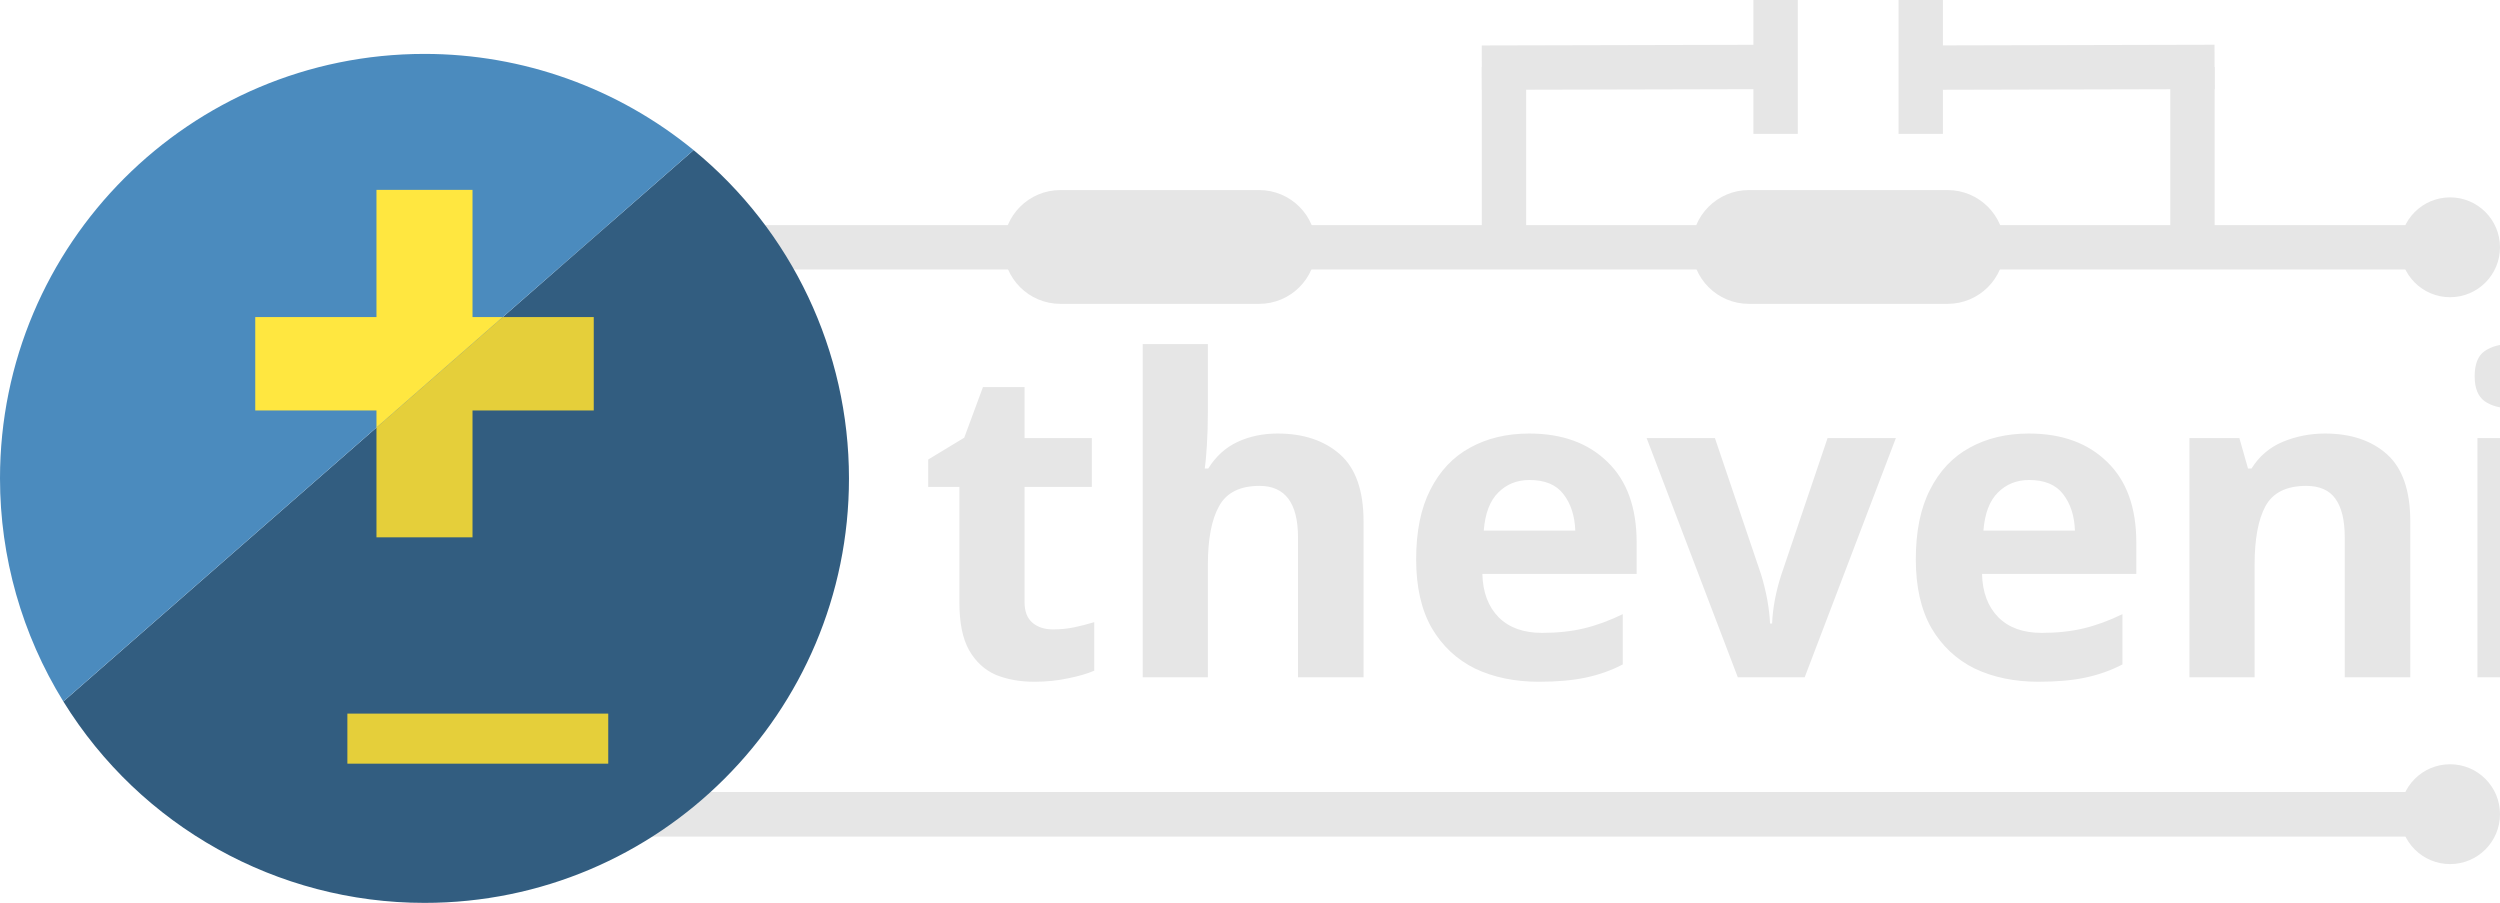
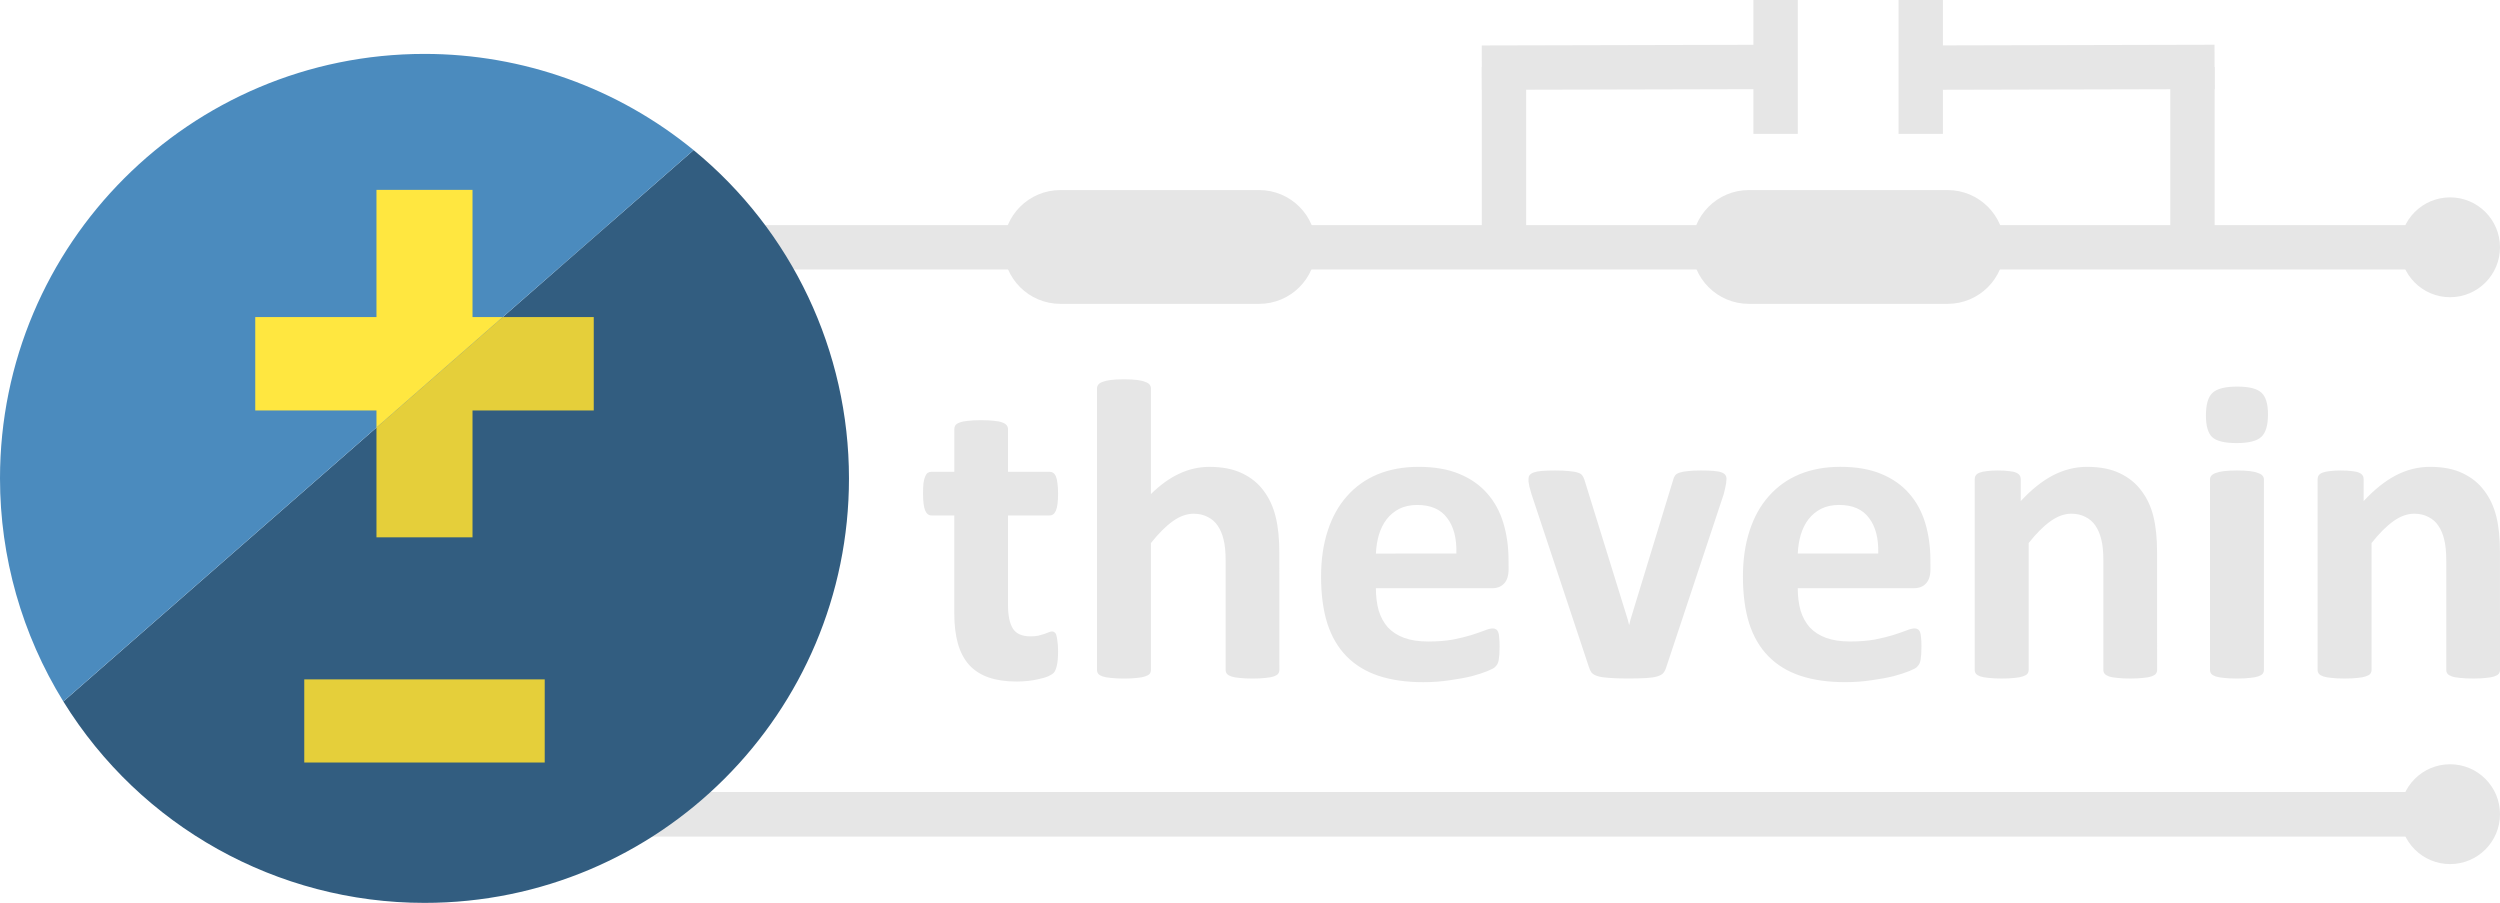
<svg xmlns="http://www.w3.org/2000/svg" width="112.674mm" height="40.692mm" viewBox="0 0 112.674 40.692" version="1.1" id="svg1" xml:space="preserve">
  <defs id="defs1" />
  <g id="layer1" transform="translate(-48.66293,-49.81249)">
-     <g id="g67">
+     <g id="g87">
      <path style="fill:#e6e6e6;fill-opacity:1;stroke:#e6e6e6;stroke-width:2;stroke-dasharray:none;stroke-opacity:1" d="m 73.806,86.507 h 85.281" id="path39" />
      <path style="fill:#e6e6e6;fill-opacity:1;stroke:#e6e6e6;stroke-width:2;stroke-dasharray:none;stroke-opacity:1" d="m 73.806,60.958 h 85.281" id="path40" />
      <path style="fill:#e6e6e6;fill-opacity:1;stroke:#e6e6e6;stroke-width:2;stroke-dasharray:none;stroke-opacity:1" d="m 73.806,86.507 h 85.281" id="path41" />
-       <text xml:space="preserve" style="font-style:normal;font-variant:normal;font-weight:bold;font-stretch:normal;font-size:19.756px;line-height:0.9;font-family:Calibri;-inkscape-font-specification:'Calibri, Bold';font-variant-ligatures:normal;font-variant-caps:normal;font-variant-numeric:normal;font-variant-east-asian:normal;fill:#e6e6e6;fill-opacity:1;stroke:none;stroke-width:2;stroke-dasharray:none;stroke-opacity:1" x="90.042" y="80.336" id="text41">
-         <tspan id="tspan41" style="font-style:normal;font-variant:normal;font-weight:bold;font-stretch:normal;font-size:19.756px;font-family:Calibri;-inkscape-font-specification:'Calibri, Bold';font-variant-ligatures:normal;font-variant-caps:normal;font-variant-numeric:normal;font-variant-east-asian:normal;fill:#e6e6e6;fill-opacity:1;stroke:none;stroke-width:2" x="90.042" y="80.336">thevenin</tspan>
-       </text>
+       <path d="m 96.35,79.159 q 0,0.424 -0.058,0.656 -0.048,0.222 -0.135,0.318 -0.087,0.087 -0.26,0.164 -0.164,0.068 -0.395,0.116 -0.222,0.058 -0.492,0.087 -0.26,0.029 -0.531,0.029 -0.723,0 -1.254,-0.183 Q 92.694,80.162 92.347,79.786 92,79.4 91.836,78.821 91.672,78.242 91.672,77.451 v -4.408 h -1.032 q -0.183,0 -0.28,-0.222 -0.096,-0.232 -0.096,-0.762 0,-0.28 0.019,-0.473 0.029,-0.193 0.077,-0.299 0.048,-0.116 0.116,-0.164 0.077,-0.048 0.174,-0.048 h 1.023 v -1.92 q 0,-0.096 0.048,-0.174 0.058,-0.077 0.193,-0.125 0.145,-0.058 0.376,-0.077 0.241,-0.029 0.588,-0.029 0.357,0 0.588,0.029 0.241,0.019 0.376,0.077 0.135,0.048 0.193,0.125 0.058,0.077 0.058,0.174 v 1.92 h 1.871 q 0.096,0 0.164,0.048 0.077,0.048 0.125,0.164 0.048,0.106 0.068,0.299 0.029,0.193 0.029,0.473 0,0.531 -0.096,0.762 -0.096,0.222 -0.28,0.222 H 94.093 v 4.042 q 0,0.704 0.222,1.061 0.222,0.347 0.791,0.347 0.193,0 0.347,-0.029 0.154,-0.039 0.27,-0.077 0.125,-0.048 0.203,-0.077 0.087,-0.039 0.154,-0.039 0.058,0 0.106,0.039 0.058,0.029 0.087,0.135 0.029,0.096 0.048,0.27 0.029,0.174 0.029,0.444 z m 9.974,0.849 q 0,0.096 -0.058,0.174 -0.058,0.068 -0.193,0.116 -0.135,0.048 -0.376,0.068 -0.232,0.029 -0.579,0.029 -0.357,0 -0.598,-0.029 -0.232,-0.019 -0.367,-0.068 -0.135,-0.048 -0.193,-0.116 -0.058,-0.077 -0.058,-0.174 v -4.91 q 0,-0.627 -0.097,-0.984 -0.087,-0.357 -0.26,-0.608 -0.174,-0.26 -0.453,-0.395 -0.27,-0.145 -0.637,-0.145 -0.463,0 -0.936,0.338 -0.473,0.338 -0.984,0.984 v 5.72 q 0,0.096 -0.058,0.174 -0.058,0.068 -0.203,0.116 -0.135,0.048 -0.367,0.068 -0.232,0.029 -0.588,0.029 -0.357,0 -0.588,-0.029 -0.232,-0.019 -0.376,-0.068 -0.135,-0.048 -0.193,-0.116 -0.058,-0.077 -0.058,-0.174 v -12.685 q 0,-0.096 0.058,-0.174 0.058,-0.077 0.193,-0.125 0.145,-0.058 0.376,-0.087 0.232,-0.029 0.588,-0.029 0.357,0 0.588,0.029 0.232,0.029 0.367,0.087 0.145,0.048 0.203,0.125 0.058,0.077 0.058,0.174 v 4.756 q 0.627,-0.617 1.273,-0.916 0.656,-0.309 1.36,-0.309 0.878,0 1.476,0.289 0.608,0.289 0.974,0.791 0.376,0.502 0.54,1.177 0.164,0.666 0.164,1.621 z m 10.331,-4.553 q 0,0.444 -0.203,0.656 -0.193,0.212 -0.54,0.212 h -5.238 q 0,0.55 0.125,1.003 0.135,0.444 0.415,0.762 0.289,0.309 0.733,0.473 0.453,0.164 1.08,0.164 0.637,0 1.119,-0.087 0.482,-0.096 0.83,-0.203 0.357,-0.116 0.588,-0.203 0.232,-0.096 0.376,-0.096 0.087,0 0.145,0.039 0.058,0.029 0.097,0.116 0.039,0.087 0.048,0.251 0.019,0.154 0.019,0.395 0,0.212 -0.01,0.367 -0.01,0.145 -0.029,0.251 -0.019,0.106 -0.058,0.183 -0.039,0.068 -0.106,0.135 -0.058,0.068 -0.338,0.183 -0.28,0.116 -0.714,0.232 -0.434,0.106 -0.994,0.183 -0.559,0.087 -1.196,0.087 -1.148,0 -2.016,-0.289 -0.859,-0.289 -1.437,-0.878 -0.579,-0.588 -0.868,-1.486 -0.28,-0.897 -0.28,-2.103 0,-1.148 0.299,-2.064 0.299,-0.926 0.868,-1.563 0.569,-0.646 1.379,-0.984 0.82,-0.338 1.842,-0.338 1.08,0 1.842,0.318 0.772,0.318 1.264,0.887 0.492,0.559 0.723,1.331 0.232,0.772 0.232,1.678 z m -2.354,-0.695 q 0.029,-1.023 -0.415,-1.601 -0.434,-0.588 -1.35,-0.588 -0.463,0 -0.81,0.174 -0.338,0.174 -0.569,0.473 -0.222,0.289 -0.347,0.695 -0.116,0.395 -0.135,0.849 z m 12.174,-3.367 q 0,0.048 -0.01,0.116 0,0.068 -0.019,0.154 -0.01,0.077 -0.039,0.183 -0.019,0.106 -0.058,0.241 l -2.585,7.785 q -0.048,0.164 -0.135,0.27 -0.077,0.096 -0.27,0.154 -0.183,0.058 -0.511,0.077 -0.318,0.019 -0.839,0.019 -0.511,0 -0.839,-0.029 -0.318,-0.019 -0.502,-0.077 -0.183,-0.058 -0.27,-0.154 -0.077,-0.106 -0.125,-0.26 l -2.585,-7.785 q -0.058,-0.193 -0.097,-0.347 -0.029,-0.154 -0.039,-0.222 0,-0.068 0,-0.125 0,-0.096 0.048,-0.164 0.058,-0.077 0.193,-0.125 0.135,-0.048 0.367,-0.068 0.241,-0.019 0.598,-0.019 0.396,0 0.637,0.029 0.241,0.019 0.376,0.068 0.145,0.039 0.203,0.125 0.058,0.077 0.097,0.193 l 1.958,6.318 0.058,0.241 0.058,-0.241 1.929,-6.318 q 0.029,-0.116 0.087,-0.193 0.068,-0.087 0.203,-0.125 0.135,-0.048 0.357,-0.068 0.232,-0.029 0.598,-0.029 0.357,0 0.579,0.019 0.232,0.019 0.357,0.068 0.125,0.048 0.174,0.125 0.048,0.068 0.048,0.164 z m 9.193,4.061 q 0,0.444 -0.203,0.656 -0.193,0.212 -0.54,0.212 h -5.238 q 0,0.55 0.125,1.003 0.135,0.444 0.415,0.762 0.289,0.309 0.733,0.473 0.453,0.164 1.08,0.164 0.637,0 1.119,-0.087 0.482,-0.096 0.83,-0.203 0.357,-0.116 0.588,-0.203 0.232,-0.096 0.376,-0.096 0.087,0 0.145,0.039 0.058,0.029 0.097,0.116 0.039,0.087 0.048,0.251 0.019,0.154 0.019,0.395 0,0.212 -0.01,0.367 -0.01,0.145 -0.029,0.251 -0.019,0.106 -0.058,0.183 -0.039,0.068 -0.106,0.135 -0.058,0.068 -0.338,0.183 -0.28,0.116 -0.714,0.232 -0.434,0.106 -0.994,0.183 -0.559,0.087 -1.196,0.087 -1.148,0 -2.016,-0.289 -0.859,-0.289 -1.437,-0.878 -0.579,-0.588 -0.868,-1.486 -0.28,-0.897 -0.28,-2.103 0,-1.148 0.299,-2.064 0.299,-0.926 0.868,-1.563 0.569,-0.646 1.379,-0.984 0.82,-0.338 1.842,-0.338 1.08,0 1.842,0.318 0.772,0.318 1.264,0.887 0.492,0.559 0.723,1.331 0.232,0.772 0.232,1.678 z m -2.354,-0.695 q 0.029,-1.023 -0.415,-1.601 -0.434,-0.588 -1.35,-0.588 -0.463,0 -0.81,0.174 -0.338,0.174 -0.569,0.473 -0.222,0.289 -0.347,0.695 -0.116,0.395 -0.135,0.849 z m 12.569,5.248 q 0,0.096 -0.058,0.174 -0.058,0.068 -0.193,0.116 -0.135,0.048 -0.376,0.068 -0.232,0.029 -0.579,0.029 -0.357,0 -0.598,-0.029 -0.232,-0.019 -0.367,-0.068 -0.135,-0.048 -0.193,-0.116 -0.058,-0.077 -0.058,-0.174 v -4.91 q 0,-0.627 -0.097,-0.984 -0.087,-0.357 -0.26,-0.608 -0.174,-0.26 -0.453,-0.395 -0.27,-0.145 -0.637,-0.145 -0.463,0 -0.936,0.338 -0.473,0.338 -0.984,0.984 v 5.72 q 0,0.096 -0.058,0.174 -0.058,0.068 -0.203,0.116 -0.135,0.048 -0.367,0.068 -0.232,0.029 -0.588,0.029 -0.357,0 -0.588,-0.029 -0.232,-0.019 -0.376,-0.068 -0.135,-0.048 -0.193,-0.116 -0.058,-0.077 -0.058,-0.174 v -8.604 q 0,-0.096 0.048,-0.164 0.048,-0.077 0.174,-0.125 0.125,-0.048 0.318,-0.068 0.203,-0.029 0.502,-0.029 0.309,0 0.511,0.029 0.203,0.019 0.309,0.068 0.116,0.048 0.164,0.125 0.048,0.068 0.048,0.164 v 0.994 q 0.714,-0.772 1.447,-1.158 0.743,-0.386 1.543,-0.386 0.878,0 1.476,0.289 0.608,0.289 0.974,0.791 0.376,0.492 0.54,1.158 0.164,0.666 0.164,1.601 z m 4.814,0 q 0,0.096 -0.058,0.174 -0.058,0.068 -0.203,0.116 -0.135,0.048 -0.367,0.068 -0.232,0.029 -0.588,0.029 -0.357,0 -0.588,-0.029 -0.232,-0.019 -0.376,-0.068 -0.135,-0.048 -0.193,-0.116 -0.058,-0.077 -0.058,-0.174 v -8.585 q 0,-0.096 0.058,-0.164 0.058,-0.077 0.193,-0.125 0.145,-0.058 0.376,-0.087 0.232,-0.029 0.588,-0.029 0.357,0 0.588,0.029 0.232,0.029 0.367,0.087 0.145,0.048 0.203,0.125 0.058,0.068 0.058,0.164 z m 0.183,-11.518 q 0,0.733 -0.299,1.013 -0.299,0.28 -1.109,0.28 -0.82,0 -1.109,-0.27 -0.28,-0.27 -0.28,-0.974 0,-0.733 0.289,-1.013 0.299,-0.289 1.119,-0.289 0.81,0 1.1,0.28 0.289,0.27 0.289,0.974 z m 10.457,11.518 q 0,0.096 -0.058,0.174 -0.058,0.068 -0.193,0.116 -0.135,0.048 -0.376,0.068 -0.232,0.029 -0.579,0.029 -0.357,0 -0.598,-0.029 -0.232,-0.019 -0.367,-0.068 -0.135,-0.048 -0.193,-0.116 -0.058,-0.077 -0.058,-0.174 v -4.91 q 0,-0.627 -0.097,-0.984 -0.087,-0.357 -0.26,-0.608 -0.174,-0.26 -0.453,-0.395 -0.27,-0.145 -0.637,-0.145 -0.463,0 -0.936,0.338 -0.473,0.338 -0.984,0.984 v 5.72 q 0,0.096 -0.058,0.174 -0.058,0.068 -0.203,0.116 -0.135,0.048 -0.367,0.068 -0.232,0.029 -0.588,0.029 -0.357,0 -0.588,-0.029 -0.232,-0.019 -0.376,-0.068 -0.135,-0.048 -0.193,-0.116 -0.058,-0.077 -0.058,-0.174 v -8.604 q 0,-0.096 0.048,-0.164 0.048,-0.077 0.174,-0.125 0.125,-0.048 0.318,-0.068 0.203,-0.029 0.502,-0.029 0.309,0 0.511,0.029 0.203,0.019 0.309,0.068 0.116,0.048 0.164,0.125 0.048,0.068 0.048,0.164 v 0.994 q 0.714,-0.772 1.447,-1.158 0.743,-0.386 1.543,-0.386 0.878,0 1.476,0.289 0.608,0.289 0.974,0.791 0.376,0.492 0.54,1.158 0.164,0.666 0.164,1.601 z" id="text41" style="font-weight:bold;font-size:19.756px;line-height:0.9;font-family:Calibri;-inkscape-font-specification:'Calibri, Bold';fill:#e6e6e6;stroke-width:2" aria-label="thevenin" />
      <ellipse style="fill:#e6e6e6;fill-opacity:1;stroke:#e6e6e6;stroke-width:1.552;stroke-dasharray:none;stroke-opacity:1" id="ellipse41" cx="159.087" cy="86.507" rx="1.474" ry="1.474" />
      <ellipse style="fill:#e6e6e6;fill-opacity:1;stroke:#e6e6e6;stroke-width:1.552;stroke-dasharray:none;stroke-opacity:1" id="ellipse42" cx="159.087" cy="60.958" rx="1.474" ry="1.474" />
      <rect style="fill:#e6e6e6;fill-opacity:1;stroke:#e6e6e6;stroke-width:2.042;stroke-dasharray:none;stroke-opacity:1" id="rect42" width="12.047" height="3.086" x="94.909" y="59.4" ry="1.543" />
      <rect style="fill:#e6e6e6;fill-opacity:1;stroke:#e6e6e6;stroke-width:2.042;stroke-dasharray:none;stroke-opacity:1" id="rect43" width="12.047" height="3.086" x="125.938" y="59.4" ry="1.543" />
      <path style="fill:#e6e6e6;fill-opacity:1;stroke:#e6e6e6;stroke-width:2;stroke-dasharray:none;stroke-opacity:1" d="m 115.447,52.861 13.241,-0.032" id="path43" />
      <path style="fill:#e6e6e6;fill-opacity:1;stroke:#e6e6e6;stroke-width:2;stroke-dasharray:none;stroke-opacity:1" d="m 116.447,52.829 v 8.114" id="path44" />
      <path style="fill:#e6e6e6;fill-opacity:1;stroke:#e6e6e6;stroke-width:2;stroke-dasharray:none;stroke-opacity:1" d="m 135.232,52.861 13.241,-0.032" id="path45" />
      <path style="fill:#e6e6e6;fill-opacity:1;stroke:#e6e6e6;stroke-width:2;stroke-dasharray:none;stroke-opacity:1" d="m 147.476,52.829 v 8.114" id="path46" />
      <path style="fill:#e6e6e6;fill-opacity:1;stroke:#e6e6e6;stroke-width:2;stroke-dasharray:none;stroke-opacity:1" d="m 128.688,49.812 v 6.034" id="path47" />
      <path style="fill:#e6e6e6;fill-opacity:1;stroke:#e6e6e6;stroke-width:2;stroke-dasharray:none;stroke-opacity:1" d="m 135.23,49.812 v 6.034" id="path48" />
      <path id="path49" style="fill:#325d80;fill-opacity:1;stroke-width:0.5" d="m 79.923,56.578 a 19.131,19.131 0 0 1 7.003,14.796 v 0 a 19.131,19.131 0 0 1 -19.131,19.131 19.131,19.131 0 0 1 -16.277,-9.078" />
      <path id="path50" style="fill:#4b8bbe;fill-opacity:1;stroke-width:0.5" d="M 51.517,81.426 A 19.131,19.131 0 0 1 48.663,71.373 19.131,19.131 0 0 1 67.794,52.242 19.131,19.131 0 0 1 79.923,56.578" />
-       <path id="path51" style="font-style:normal;font-variant:normal;font-weight:normal;font-stretch:normal;font-size:25.4px;line-height:0.9;font-family:'Bauhaus 93';-inkscape-font-specification:'Bauhaus 93, Normal';font-variant-ligatures:normal;font-variant-caps:normal;font-variant-numeric:normal;font-variant-east-asian:normal;fill:#ffe740;fill-opacity:1;stroke:none;stroke-width:0.602;stroke-opacity:1" d="m 71.32,64.103 h -1.361 v -5.732 h -4.329 v 0 5.732 h -5.463 v 4.21 h 5.463 v 0.768" />
-       <path id="path52" style="font-style:normal;font-variant:normal;font-weight:normal;font-stretch:normal;font-size:25.4px;line-height:0.9;font-family:'Bauhaus 93';-inkscape-font-specification:'Bauhaus 93, Normal';font-variant-ligatures:normal;font-variant-caps:normal;font-variant-numeric:normal;font-variant-east-asian:normal;fill:#e5cf3a;fill-opacity:1;stroke:none;stroke-width:0.602;stroke-opacity:1" d="m 65.63,69.08 v 1.69 3.26 h 4.329 v -5.717 h 5.464 v -4.21 h -2.171 -1.931" />
-       <text xml:space="preserve" style="font-style:normal;font-variant:normal;font-weight:normal;font-stretch:normal;font-size:37.5px;line-height:0.9;font-family:'Bauhaus 93';-inkscape-font-specification:'Bauhaus 93, Normal';font-variant-ligatures:normal;font-variant-caps:normal;font-variant-numeric:normal;font-variant-east-asian:normal;fill:#e5cf3a;fill-opacity:1;stroke:none;stroke-width:0.738;stroke-opacity:1" x="48.163" y="117.679" id="text52" transform="scale(1.295085,0.7721501)">
-         <tspan id="tspan52" style="font-style:normal;font-variant:normal;font-weight:normal;font-stretch:normal;font-size:37.5px;font-family:'Bauhaus 93';-inkscape-font-specification:'Bauhaus 93, Normal';font-variant-ligatures:normal;font-variant-caps:normal;font-variant-numeric:normal;font-variant-east-asian:normal;fill:#e5cf3a;fill-opacity:1;stroke:none;stroke-width:0.738" x="48.163" y="117.679">-</tspan>
-       </text>
+       <path id="path80" style="font-style:normal;font-variant:normal;font-weight:normal;font-stretch:normal;font-size:25.4px;line-height:0.9;font-family:'Bauhaus 93';-inkscape-font-specification:'Bauhaus 93, Normal';font-variant-ligatures:normal;font-variant-caps:normal;font-variant-numeric:normal;font-variant-east-asian:normal;fill:#ffe740;fill-opacity:1;stroke:none;stroke-width:0.602;stroke-opacity:1" d="m 71.32,64.103 h -1.361 v -5.732 h -4.329 v 0 5.732 h -5.463 v 4.21 h 5.463 v 0.768" />
+       <path id="path81" style="font-style:normal;font-variant:normal;font-weight:normal;font-stretch:normal;font-size:25.4px;line-height:0.9;font-family:'Bauhaus 93';-inkscape-font-specification:'Bauhaus 93, Normal';font-variant-ligatures:normal;font-variant-caps:normal;font-variant-numeric:normal;font-variant-east-asian:normal;fill:#e5cf3a;fill-opacity:1;stroke:none;stroke-width:0.602;stroke-opacity:1" d="m 65.63,69.08 v 1.69 3.26 h 4.329 v -5.717 h 5.464 v -4.21 h -2.171 -1.931" />
+       <path style="-inkscape-font-specification:'Bauhaus 93, Normal';fill:#e5cf3a;stroke-width:0.738" d="m 73.213,80.432 v 3.747 H 62.376 v -3.747 z" id="text52" aria-label="-" />
    </g>
  </g>
</svg>
